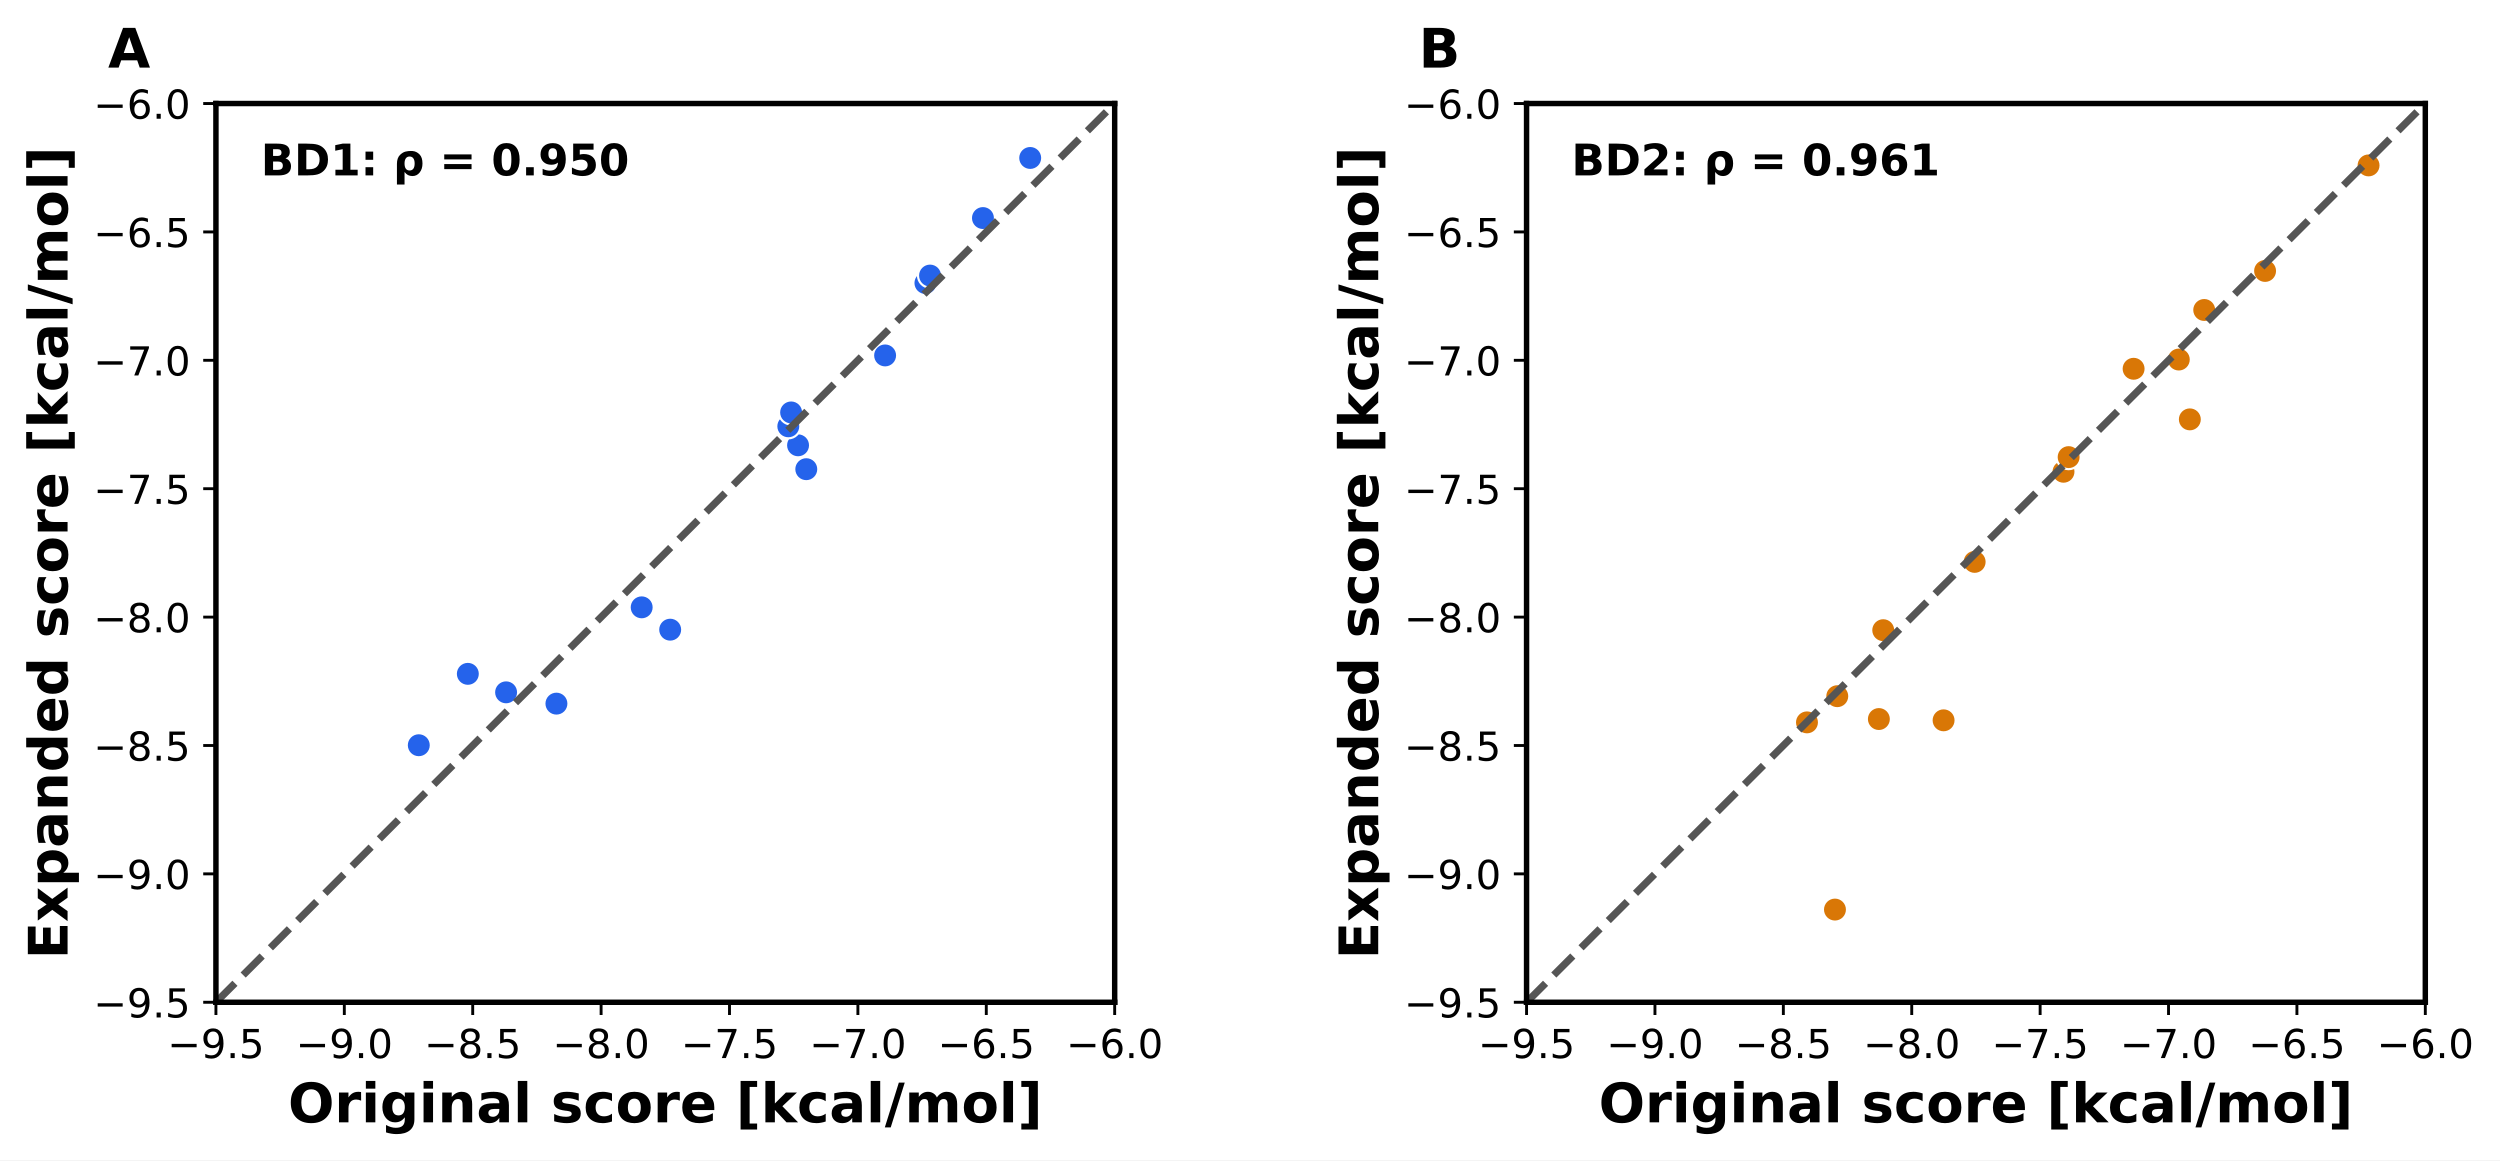
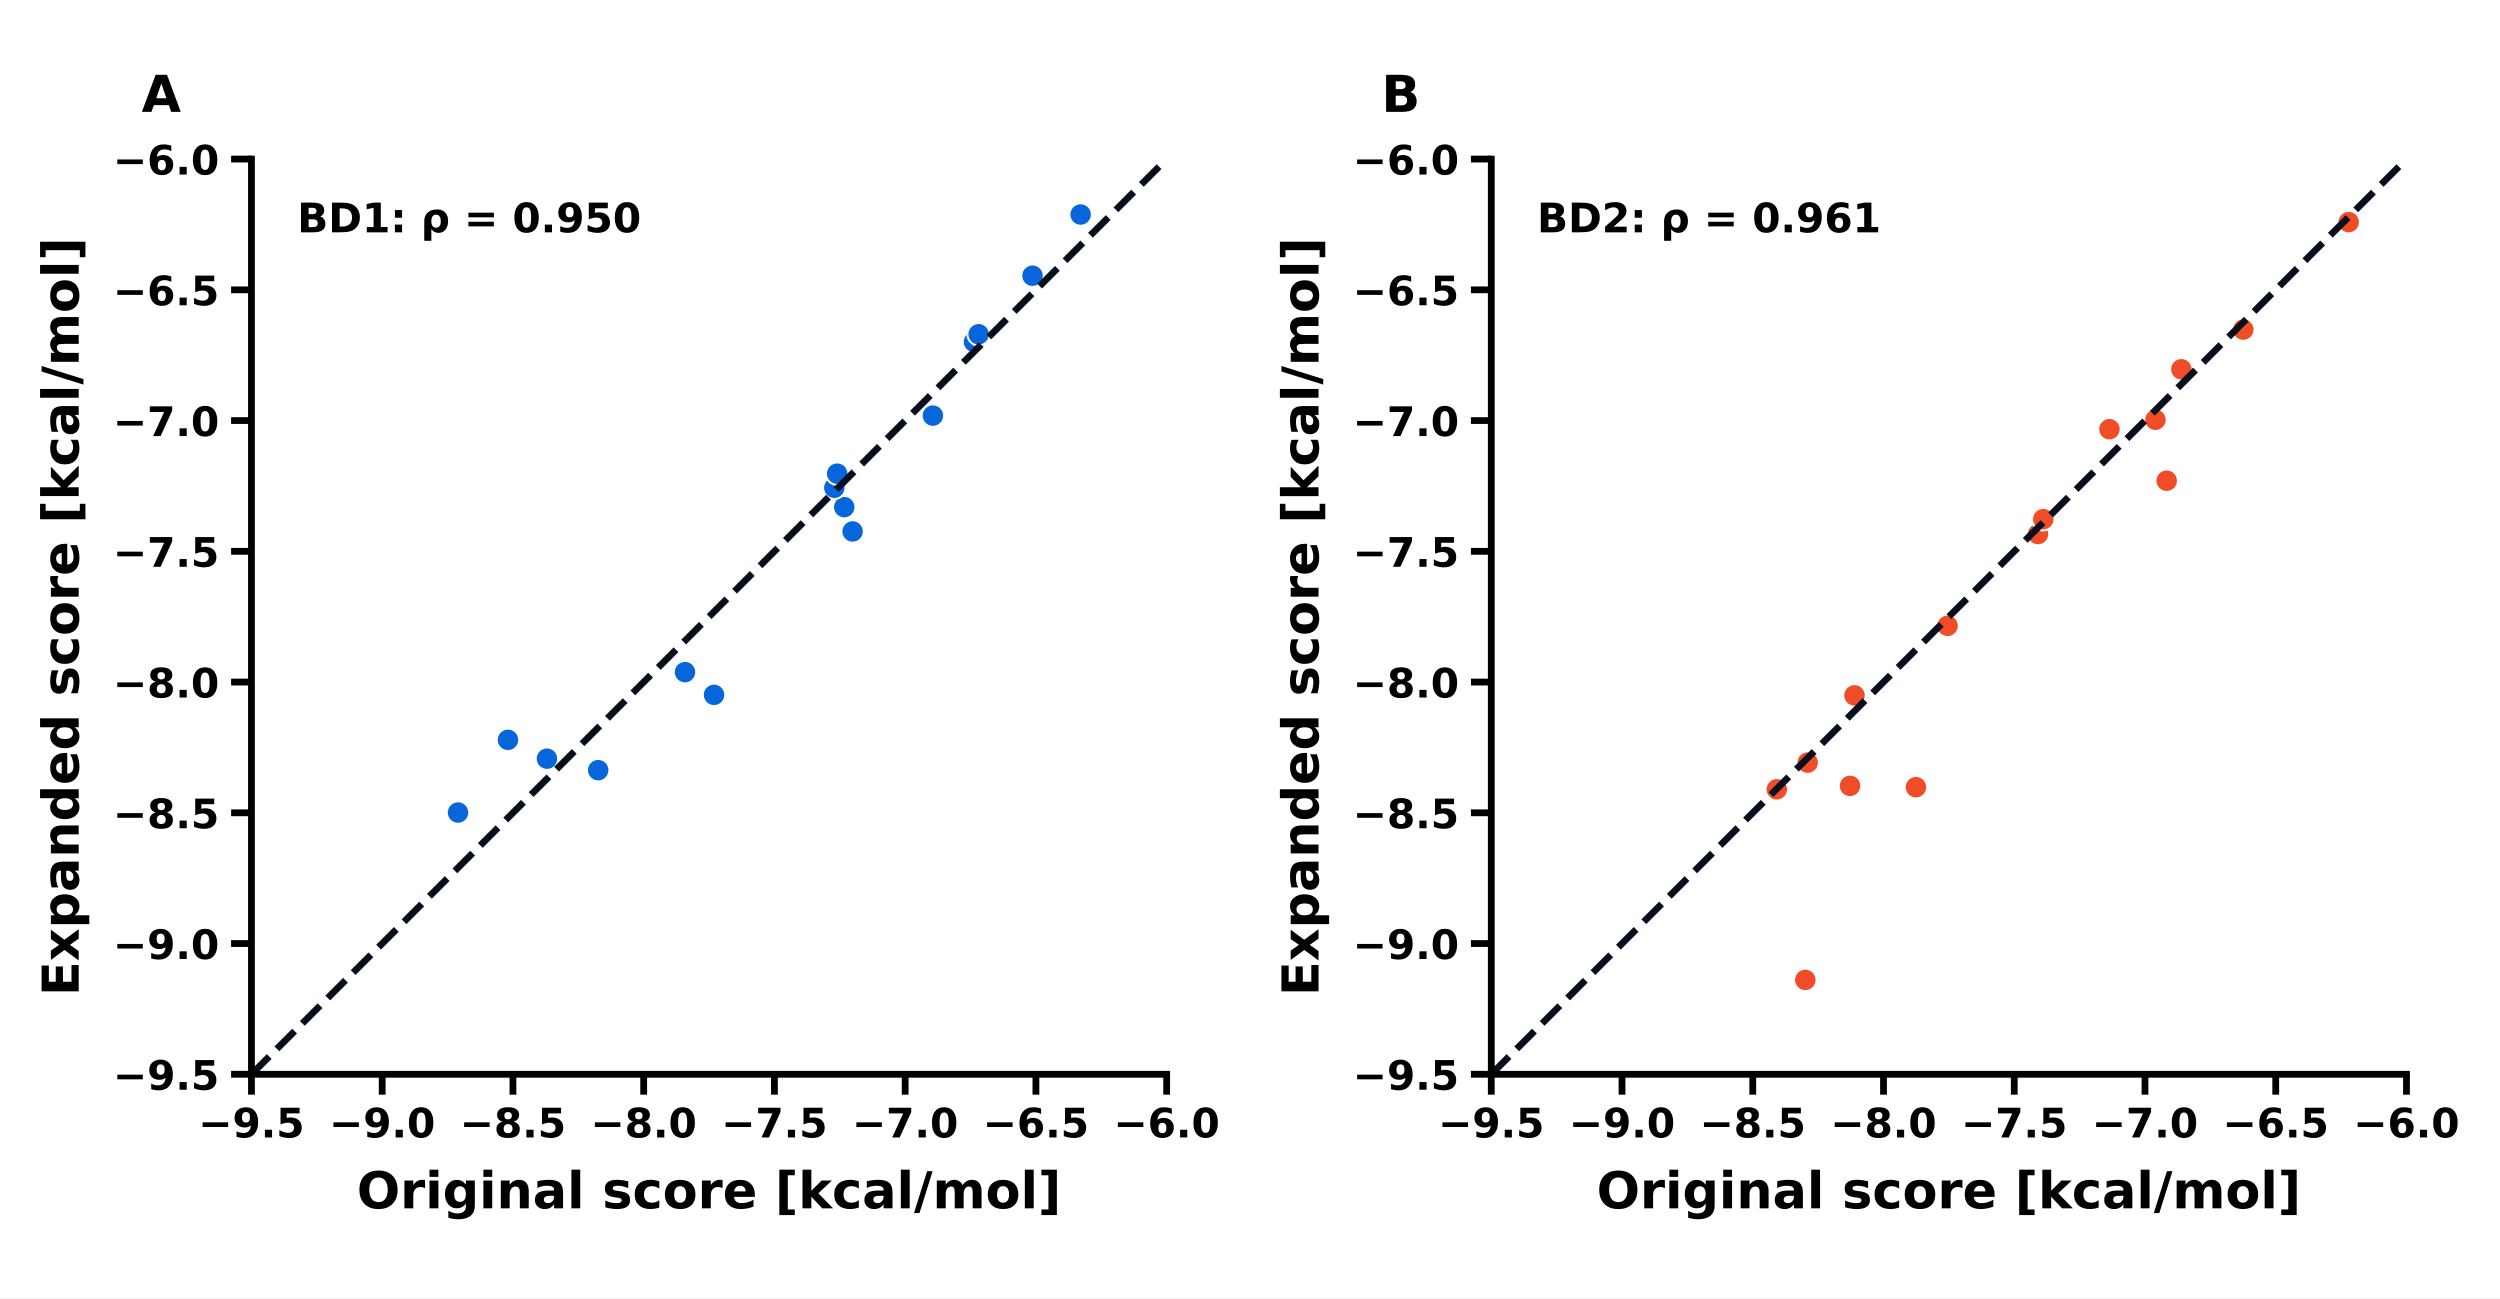
- <svg xmlns="http://www.w3.org/2000/svg" xmlns:xlink="http://www.w3.org/1999/xlink" width="688.063pt" height="319.331pt" viewBox="0 0 688.063 319.331" version="1.1">
+ <svg xmlns="http://www.w3.org/2000/svg" xmlns:xlink="http://www.w3.org/1999/xlink" width="737.008pt" height="382.677pt" viewBox="0 0 737.008 382.677" version="1.1">
  <defs>
    <style type="text/css">*{stroke-linejoin: round; stroke-linecap: butt}</style>
  </defs>
  <g id="figure_1">
    <g id="patch_1">
-       <path d="M 0 319.331  L 688.063 319.331  L 688.063 0  L 0 0  z " style="fill: #ffffff" />
+       <path d="M 0 382.677  L 737.008 382.677  L 737.008 0  L 0 0  z " style="fill: #ffffff" />
    </g>
    <g id="axes_1">
      <g id="patch_2">
-         <path d="M 59.428 275.851  L 306.787 275.851  L 306.787 28.492  L 59.428 28.492  z " style="fill: #ffffff" />
+         <path d="M 74.13 316.703  L 343.934 316.703  L 343.934 46.899  L 74.13 46.899  z " style="fill: #ffffff" />
      </g>
      <g id="PathCollection_1">
        <defs>
-           <path id="m7467cd170c" d="M 0 3.317  C 0.88 3.317 1.723 2.967 2.345 2.345  C 2.967 1.723 3.317 0.88 3.317 0  C 3.317 -0.88 2.967 -1.723 2.345 -2.345  C 1.723 -2.967 0.88 -3.317 0 -3.317  C -0.88 -3.317 -1.723 -2.967 -2.345 -2.345  C -2.967 -1.723 -3.317 -0.88 -3.317 0  C -3.317 0.88 -2.967 1.723 -2.345 2.345  C -1.723 2.967 -0.88 3.317 0 3.317  z " style="stroke: #ffffff; stroke-width: 0.6" />
+           <path id="md9ef595252" d="M 0 3.317  C 0.88 3.317 1.723 2.967 2.345 2.345  C 2.967 1.723 3.317 0.88 3.317 0  C 3.317 -0.88 2.967 -1.723 2.345 -2.345  C 1.723 -2.967 0.88 -3.317 0 -3.317  C -0.88 -3.317 -1.723 -2.967 -2.345 -2.345  C -2.967 -1.723 -3.317 -0.88 -3.317 0  C -3.317 0.88 -2.967 1.723 -2.345 2.345  C -1.723 2.967 -0.88 3.317 0 3.317  z " style="stroke: #ffffff; stroke-width: 0.6" />
        </defs>
-         <g clip-path="url(#p396482dc21)">
-           <use xlink:href="#m7467cd170c" x="184.451" y="173.303" style="fill: #2563eb; stroke: #ffffff; stroke-width: 0.6" />
-           <use xlink:href="#m7467cd170c" x="254.701" y="77.893" style="fill: #2563eb; stroke: #ffffff; stroke-width: 0.6" />
-           <use xlink:href="#m7467cd170c" x="270.532" y="60.013" style="fill: #2563eb; stroke: #ffffff; stroke-width: 0.6" />
-           <use xlink:href="#m7467cd170c" x="243.605" y="97.823" style="fill: #2563eb; stroke: #ffffff; stroke-width: 0.6" />
-           <use xlink:href="#m7467cd170c" x="255.973" y="75.844" style="fill: #2563eb; stroke: #ffffff; stroke-width: 0.6" />
-           <use xlink:href="#m7467cd170c" x="219.646" y="122.559" style="fill: #2563eb; stroke: #ffffff; stroke-width: 0.6" />
-           <use xlink:href="#m7467cd170c" x="283.536" y="43.475" style="fill: #2563eb; stroke: #ffffff; stroke-width: 0.6" />
-           <use xlink:href="#m7467cd170c" x="216.961" y="117.329" style="fill: #2563eb; stroke: #ffffff; stroke-width: 0.6" />
-           <use xlink:href="#m7467cd170c" x="153.142" y="193.657" style="fill: #2563eb; stroke: #ffffff; stroke-width: 0.6" />
-           <use xlink:href="#m7467cd170c" x="139.29" y="190.548" style="fill: #2563eb; stroke: #ffffff; stroke-width: 0.6" />
-           <use xlink:href="#m7467cd170c" x="128.759" y="185.459" style="fill: #2563eb; stroke: #ffffff; stroke-width: 0.6" />
-           <use xlink:href="#m7467cd170c" x="115.261" y="205.106" style="fill: #2563eb; stroke: #ffffff; stroke-width: 0.6" />
-           <use xlink:href="#m7467cd170c" x="176.606" y="167.154" style="fill: #2563eb; stroke: #ffffff; stroke-width: 0.6" />
-           <use xlink:href="#m7467cd170c" x="221.908" y="129.132" style="fill: #2563eb; stroke: #ffffff; stroke-width: 0.6" />
-           <use xlink:href="#m7467cd170c" x="217.738" y="113.513" style="fill: #2563eb; stroke: #ffffff; stroke-width: 0.6" />
+         <g clip-path="url(#pc7ee0a8c33)">
+           <use xlink:href="#md9ef595252" x="210.497" y="204.85" style="fill: #0866dd; stroke: #ffffff; stroke-width: 0.6" />
+           <use xlink:href="#md9ef595252" x="287.121" y="100.783" style="fill: #0866dd; stroke: #ffffff; stroke-width: 0.6" />
+           <use xlink:href="#md9ef595252" x="304.388" y="81.28" style="fill: #0866dd; stroke: #ffffff; stroke-width: 0.6" />
+           <use xlink:href="#md9ef595252" x="275.018" y="122.521" style="fill: #0866dd; stroke: #ffffff; stroke-width: 0.6" />
+           <use xlink:href="#md9ef595252" x="288.509" y="98.547" style="fill: #0866dd; stroke: #ffffff; stroke-width: 0.6" />
+           <use xlink:href="#md9ef595252" x="248.886" y="149.502" style="fill: #0866dd; stroke: #ffffff; stroke-width: 0.6" />
+           <use xlink:href="#md9ef595252" x="318.572" y="63.242" style="fill: #0866dd; stroke: #ffffff; stroke-width: 0.6" />
+           <use xlink:href="#md9ef595252" x="245.957" y="143.797" style="fill: #0866dd; stroke: #ffffff; stroke-width: 0.6" />
+           <use xlink:href="#md9ef595252" x="176.347" y="227.051" style="fill: #0866dd; stroke: #ffffff; stroke-width: 0.6" />
+           <use xlink:href="#md9ef595252" x="161.238" y="223.659" style="fill: #0866dd; stroke: #ffffff; stroke-width: 0.6" />
+           <use xlink:href="#md9ef595252" x="149.752" y="218.109" style="fill: #0866dd; stroke: #ffffff; stroke-width: 0.6" />
+           <use xlink:href="#md9ef595252" x="135.029" y="239.539" style="fill: #0866dd; stroke: #ffffff; stroke-width: 0.6" />
+           <use xlink:href="#md9ef595252" x="201.94" y="198.144" style="fill: #0866dd; stroke: #ffffff; stroke-width: 0.6" />
+           <use xlink:href="#md9ef595252" x="251.353" y="156.671" style="fill: #0866dd; stroke: #ffffff; stroke-width: 0.6" />
+           <use xlink:href="#md9ef595252" x="246.805" y="139.635" style="fill: #0866dd; stroke: #ffffff; stroke-width: 0.6" />
        </g>
      </g>
      <g id="matplotlib.axis_1">
        <g id="xtick_1">
          <g id="line2d_1">
            <defs>
-               <path id="m7a21b297a0" d="M 0 0  L 0 3.5  " style="stroke: #000000; stroke-width: 0.8" />
+               <path id="m24360c213a" d="M 0 0  L 0 6  " style="stroke: #000000; stroke-width: 2" />
            </defs>
            <g>
-               <use xlink:href="#m7a21b297a0" x="59.428" y="275.851" style="stroke: #000000; stroke-width: 0.8" />
+               <use xlink:href="#m24360c213a" x="74.13" y="316.703" style="stroke: #000000; stroke-width: 2" />
            </g>
          </g>
          <g id="text_1">
-             <text style="font-size: 11px; font-family: 'DejaVu Sans'; text-anchor: middle" x="59.428" y="291.209" transform="rotate(-0 59.42828 291.2093)">−9.5</text>
+             <text style="font-weight: 700; font-size: 12px; font-family: 'DejaVu Sans'; text-anchor: middle" x="74.13" y="335.321" transform="rotate(-0 74.13 335.3212)">−9.5</text>
          </g>
        </g>
        <g id="xtick_2">
          <g id="line2d_2">
            <g>
-               <use xlink:href="#m7a21b297a0" x="94.765" y="275.851" style="stroke: #000000; stroke-width: 0.8" />
+               <use xlink:href="#m24360c213a" x="112.673" y="316.703" style="stroke: #000000; stroke-width: 2" />
            </g>
          </g>
          <g id="text_2">
-             <text style="font-size: 11px; font-family: 'DejaVu Sans'; text-anchor: middle" x="94.765" y="291.209" transform="rotate(-0 94.76529 291.2093)">−9.0</text>
+             <text style="font-weight: 700; font-size: 12px; font-family: 'DejaVu Sans'; text-anchor: middle" x="112.673" y="335.321" transform="rotate(-0 112.6734 335.3212)">−9.0</text>
          </g>
        </g>
        <g id="xtick_3">
          <g id="line2d_3">
            <g>
-               <use xlink:href="#m7a21b297a0" x="130.102" y="275.851" style="stroke: #000000; stroke-width: 0.8" />
+               <use xlink:href="#m24360c213a" x="151.217" y="316.703" style="stroke: #000000; stroke-width: 2" />
            </g>
          </g>
          <g id="text_3">
-             <text style="font-size: 11px; font-family: 'DejaVu Sans'; text-anchor: middle" x="130.102" y="291.209" transform="rotate(-0 130.1023 291.2093)">−8.5</text>
+             <text style="font-weight: 700; font-size: 12px; font-family: 'DejaVu Sans'; text-anchor: middle" x="151.217" y="335.321" transform="rotate(-0 151.2168 335.3212)">−8.5</text>
          </g>
        </g>
        <g id="xtick_4">
          <g id="line2d_4">
            <g>
-               <use xlink:href="#m7a21b297a0" x="165.439" y="275.851" style="stroke: #000000; stroke-width: 0.8" />
+               <use xlink:href="#m24360c213a" x="189.76" y="316.703" style="stroke: #000000; stroke-width: 2" />
            </g>
          </g>
          <g id="text_4">
-             <text style="font-size: 11px; font-family: 'DejaVu Sans'; text-anchor: middle" x="165.439" y="291.209" transform="rotate(-0 165.4393 291.2093)">−8.0</text>
+             <text style="font-weight: 700; font-size: 12px; font-family: 'DejaVu Sans'; text-anchor: middle" x="189.76" y="335.321" transform="rotate(-0 189.7603 335.3212)">−8.0</text>
          </g>
        </g>
        <g id="xtick_5">
          <g id="line2d_5">
            <g>
-               <use xlink:href="#m7a21b297a0" x="200.776" y="275.851" style="stroke: #000000; stroke-width: 0.8" />
+               <use xlink:href="#m24360c213a" x="228.304" y="316.703" style="stroke: #000000; stroke-width: 2" />
            </g>
          </g>
          <g id="text_5">
-             <text style="font-size: 11px; font-family: 'DejaVu Sans'; text-anchor: middle" x="200.776" y="291.209" transform="rotate(-0 200.7763 291.2093)">−7.5</text>
+             <text style="font-weight: 700; font-size: 12px; font-family: 'DejaVu Sans'; text-anchor: middle" x="228.304" y="335.321" transform="rotate(-0 228.3037 335.3212)">−7.5</text>
          </g>
        </g>
        <g id="xtick_6">
          <g id="line2d_6">
            <g>
-               <use xlink:href="#m7a21b297a0" x="236.113" y="275.851" style="stroke: #000000; stroke-width: 0.8" />
+               <use xlink:href="#m24360c213a" x="266.847" y="316.703" style="stroke: #000000; stroke-width: 2" />
            </g>
          </g>
          <g id="text_6">
-             <text style="font-size: 11px; font-family: 'DejaVu Sans'; text-anchor: middle" x="236.113" y="291.209" transform="rotate(-0 236.1133 291.2093)">−7.0</text>
+             <text style="font-weight: 700; font-size: 12px; font-family: 'DejaVu Sans'; text-anchor: middle" x="266.847" y="335.321" transform="rotate(-0 266.8471 335.3212)">−7.0</text>
          </g>
        </g>
        <g id="xtick_7">
          <g id="line2d_7">
            <g>
-               <use xlink:href="#m7a21b297a0" x="271.45" y="275.851" style="stroke: #000000; stroke-width: 0.8" />
+               <use xlink:href="#m24360c213a" x="305.391" y="316.703" style="stroke: #000000; stroke-width: 2" />
            </g>
          </g>
          <g id="text_7">
-             <text style="font-size: 11px; font-family: 'DejaVu Sans'; text-anchor: middle" x="271.45" y="291.209" transform="rotate(-0 271.4503 291.2093)">−6.5</text>
+             <text style="font-weight: 700; font-size: 12px; font-family: 'DejaVu Sans'; text-anchor: middle" x="305.391" y="335.321" transform="rotate(-0 305.3905 335.3212)">−6.5</text>
          </g>
        </g>
        <g id="xtick_8">
          <g id="line2d_8">
            <g>
-               <use xlink:href="#m7a21b297a0" x="306.787" y="275.851" style="stroke: #000000; stroke-width: 0.8" />
+               <use xlink:href="#m24360c213a" x="343.934" y="316.703" style="stroke: #000000; stroke-width: 2" />
            </g>
          </g>
          <g id="text_8">
-             <text style="font-size: 11px; font-family: 'DejaVu Sans'; text-anchor: middle" x="306.787" y="291.209" transform="rotate(-0 306.7873 291.2093)">−6.0</text>
+             <text style="font-weight: 700; font-size: 12px; font-family: 'DejaVu Sans'; text-anchor: middle" x="343.934" y="335.321" transform="rotate(-0 343.9339 335.3212)">−6.0</text>
          </g>
        </g>
        <g id="text_9">
-           <text style="font-weight: 700; font-size: 15px; font-family: 'DejaVu Sans'; text-anchor: middle" x="183.108" y="308.895" transform="rotate(-0 183.1078 308.8947)">Original score [kcal/mol]</text>
+           <text style="font-weight: 700; font-size: 15px; font-family: 'DejaVu Sans'; text-anchor: middle" x="209.032" y="356.215" transform="rotate(-0 209.032 356.2145)">Original score [kcal/mol]</text>
        </g>
      </g>
      <g id="matplotlib.axis_2">
        <g id="ytick_1">
          <g id="line2d_9">
            <defs>
-               <path id="m67993d42ca" d="M 0 0  L -3.5 0  " style="stroke: #000000; stroke-width: 0.8" />
+               <path id="m3280643514" d="M 0 0  L -6 0  " style="stroke: #000000; stroke-width: 2" />
            </defs>
            <g>
-               <use xlink:href="#m67993d42ca" x="59.428" y="275.851" style="stroke: #000000; stroke-width: 0.8" />
+               <use xlink:href="#m3280643514" x="74.13" y="316.703" style="stroke: #000000; stroke-width: 2" />
            </g>
          </g>
          <g id="text_10">
-             <text style="font-size: 11px; font-family: 'DejaVu Sans'; text-anchor: end" x="52.428" y="280.03" transform="rotate(-0 52.42828 280.0302)">−9.5</text>
+             <text style="font-weight: 700; font-size: 12px; font-family: 'DejaVu Sans'; text-anchor: end" x="64.63" y="321.262" transform="rotate(-0 64.63 321.2622)">−9.5</text>
          </g>
        </g>
        <g id="ytick_2">
          <g id="line2d_10">
            <g>
-               <use xlink:href="#m67993d42ca" x="59.428" y="240.514" style="stroke: #000000; stroke-width: 0.8" />
+               <use xlink:href="#m3280643514" x="74.13" y="278.16" style="stroke: #000000; stroke-width: 2" />
            </g>
          </g>
          <g id="text_11">
-             <text style="font-size: 11px; font-family: 'DejaVu Sans'; text-anchor: end" x="52.428" y="244.693" transform="rotate(-0 52.42828 244.6932)">−9.0</text>
+             <text style="font-weight: 700; font-size: 12px; font-family: 'DejaVu Sans'; text-anchor: end" x="64.63" y="282.719" transform="rotate(-0 64.63 282.7188)">−9.0</text>
          </g>
        </g>
        <g id="ytick_3">
          <g id="line2d_11">
            <g>
-               <use xlink:href="#m67993d42ca" x="59.428" y="205.177" style="stroke: #000000; stroke-width: 0.8" />
+               <use xlink:href="#m3280643514" x="74.13" y="239.616" style="stroke: #000000; stroke-width: 2" />
            </g>
          </g>
          <g id="text_12">
-             <text style="font-size: 11px; font-family: 'DejaVu Sans'; text-anchor: end" x="52.428" y="209.356" transform="rotate(-0 52.42828 209.3562)">−8.5</text>
+             <text style="font-weight: 700; font-size: 12px; font-family: 'DejaVu Sans'; text-anchor: end" x="64.63" y="244.175" transform="rotate(-0 64.63 244.1753)">−8.5</text>
          </g>
        </g>
        <g id="ytick_4">
          <g id="line2d_12">
            <g>
-               <use xlink:href="#m67993d42ca" x="59.428" y="169.84" style="stroke: #000000; stroke-width: 0.8" />
+               <use xlink:href="#m3280643514" x="74.13" y="201.073" style="stroke: #000000; stroke-width: 2" />
            </g>
          </g>
          <g id="text_13">
-             <text style="font-size: 11px; font-family: 'DejaVu Sans'; text-anchor: end" x="52.428" y="174.019" transform="rotate(-0 52.42828 174.0192)">−8.0</text>
+             <text style="font-weight: 700; font-size: 12px; font-family: 'DejaVu Sans'; text-anchor: end" x="64.63" y="205.632" transform="rotate(-0 64.63 205.6319)">−8.0</text>
          </g>
        </g>
        <g id="ytick_5">
          <g id="line2d_13">
            <g>
-               <use xlink:href="#m67993d42ca" x="59.428" y="134.503" style="stroke: #000000; stroke-width: 0.8" />
+               <use xlink:href="#m3280643514" x="74.13" y="162.529" style="stroke: #000000; stroke-width: 2" />
            </g>
          </g>
          <g id="text_14">
-             <text style="font-size: 11px; font-family: 'DejaVu Sans'; text-anchor: end" x="52.428" y="138.682" transform="rotate(-0 52.42828 138.6822)">−7.5</text>
+             <text style="font-weight: 700; font-size: 12px; font-family: 'DejaVu Sans'; text-anchor: end" x="64.63" y="167.088" transform="rotate(-0 64.63 167.0885)">−7.5</text>
          </g>
        </g>
        <g id="ytick_6">
          <g id="line2d_14">
            <g>
-               <use xlink:href="#m67993d42ca" x="59.428" y="99.166" style="stroke: #000000; stroke-width: 0.8" />
+               <use xlink:href="#m3280643514" x="74.13" y="123.986" style="stroke: #000000; stroke-width: 2" />
            </g>
          </g>
          <g id="text_15">
-             <text style="font-size: 11px; font-family: 'DejaVu Sans'; text-anchor: end" x="52.428" y="103.345" transform="rotate(-0 52.42828 103.3452)">−7.0</text>
+             <text style="font-weight: 700; font-size: 12px; font-family: 'DejaVu Sans'; text-anchor: end" x="64.63" y="128.545" transform="rotate(-0 64.63 128.5451)">−7.0</text>
          </g>
        </g>
        <g id="ytick_7">
          <g id="line2d_15">
            <g>
-               <use xlink:href="#m67993d42ca" x="59.428" y="63.829" style="stroke: #000000; stroke-width: 0.8" />
+               <use xlink:href="#m3280643514" x="74.13" y="85.443" style="stroke: #000000; stroke-width: 2" />
            </g>
          </g>
          <g id="text_16">
-             <text style="font-size: 11px; font-family: 'DejaVu Sans'; text-anchor: end" x="52.428" y="68.008" transform="rotate(-0 52.42828 68.00816)">−6.5</text>
+             <text style="font-weight: 700; font-size: 12px; font-family: 'DejaVu Sans'; text-anchor: end" x="64.63" y="90.002" transform="rotate(-0 64.63 90.00165)">−6.5</text>
          </g>
        </g>
        <g id="ytick_8">
          <g id="line2d_16">
            <g>
-               <use xlink:href="#m67993d42ca" x="59.428" y="28.492" style="stroke: #000000; stroke-width: 0.8" />
+               <use xlink:href="#m3280643514" x="74.13" y="46.899" style="stroke: #000000; stroke-width: 2" />
            </g>
          </g>
          <g id="text_17">
-             <text style="font-size: 11px; font-family: 'DejaVu Sans'; text-anchor: end" x="52.428" y="32.671" transform="rotate(-0 52.42828 32.67116)">−6.0</text>
+             <text style="font-weight: 700; font-size: 12px; font-family: 'DejaVu Sans'; text-anchor: end" x="64.63" y="51.458" transform="rotate(-0 64.63 51.45823)">−6.0</text>
          </g>
        </g>
        <g id="text_18">
-           <text style="font-weight: 700; font-size: 15px; font-family: 'DejaVu Sans'; text-anchor: middle" x="18.598" y="152.172" transform="rotate(-90 18.59766 152.1715)">Expanded score [kcal/mol]</text>
+           <text style="font-weight: 700; font-size: 15px; font-family: 'DejaVu Sans'; text-anchor: middle" x="23.198" y="181.801" transform="rotate(-90 23.19797 181.8011)">Expanded score [kcal/mol]</text>
        </g>
      </g>
      <g id="line2d_17">
-         <path d="M 59.428 275.851  L 306.787 28.492  " clip-path="url(#p396482dc21)" style="fill: none; stroke-dasharray: 7.4,3.2; stroke-dashoffset: 0; stroke: #555555; stroke-width: 2" />
+         <path d="M 74.13 316.703  L 343.934 46.899  " clip-path="url(#pc7ee0a8c33)" style="fill: none; stroke-dasharray: 7.4,3.2; stroke-dashoffset: 0; stroke: #080f1d; stroke-width: 2" />
      </g>
      <g id="patch_3">
-         <path d="M 59.428 275.851  L 59.428 28.492  " style="fill: none; stroke: #000000; stroke-width: 1.5; stroke-linejoin: miter; stroke-linecap: square" />
+         <path d="M 74.13 316.703  L 74.13 46.899  " style="fill: none; stroke: #000000; stroke-width: 2; stroke-linejoin: miter; stroke-linecap: square" />
      </g>
      <g id="patch_4">
-         <path d="M 306.787 275.851  L 306.787 28.492  " style="fill: none; stroke: #000000; stroke-width: 1.5; stroke-linejoin: miter; stroke-linecap: square" />
-       </g>
-       <g id="patch_5">
-         <path d="M 59.428 275.851  L 306.787 275.851  " style="fill: none; stroke: #000000; stroke-width: 1.5; stroke-linejoin: miter; stroke-linecap: square" />
-       </g>
-       <g id="patch_6">
-         <path d="M 59.428 28.492  L 306.787 28.492  " style="fill: none; stroke: #000000; stroke-width: 1.5; stroke-linejoin: miter; stroke-linecap: square" />
+         <path d="M 74.13 316.703  L 343.934 316.703  " style="fill: none; stroke: #000000; stroke-width: 2; stroke-linejoin: miter; stroke-linecap: square" />
      </g>
      <g id="text_19">
-         <text style="font-weight: 700; font-size: 12px; font-family: 'DejaVu Sans'; text-anchor: start" x="71.796" y="48.281" transform="rotate(-0 71.79623 48.28074)">BD1: ρ = 0.950</text>
+         <text style="font-weight: 700; font-size: 12px; font-family: 'DejaVu Sans'; text-anchor: start" x="87.62" y="68.483" transform="rotate(-0 87.6202 68.48349)">BD1: ρ = 0.950</text>
      </g>
      <g id="text_20">
-         <text style="font-weight: 700; font-size: 15px; font-family: 'DejaVu Sans'; text-anchor: start" x="29.745" y="18.598" transform="rotate(-0 29.7452 18.59766)">A</text>
+         <text style="font-weight: 700; font-size: 15px; font-family: 'DejaVu Sans'; text-anchor: start" x="41.754" y="32.987" transform="rotate(-0 41.75353 32.98748)">A</text>
      </g>
    </g>
    <g id="axes_2">
-       <g id="patch_7">
-         <path d="M 420.148 275.851  L 667.507 275.851  L 667.507 28.492  L 420.148 28.492  z " style="fill: #ffffff" />
+       <g id="patch_5">
+         <path d="M 439.634 316.703  L 709.438 316.703  L 709.438 46.899  L 439.634 46.899  z " style="fill: #ffffff" />
      </g>
      <g id="PathCollection_2">
        <defs>
-           <path id="m6409766313" d="M 0 3.317  C 0.88 3.317 1.723 2.967 2.345 2.345  C 2.967 1.723 3.317 0.88 3.317 0  C 3.317 -0.88 2.967 -1.723 2.345 -2.345  C 1.723 -2.967 0.88 -3.317 0 -3.317  C -0.88 -3.317 -1.723 -2.967 -2.345 -2.345  C -2.967 -1.723 -3.317 -0.88 -3.317 0  C -3.317 0.88 -2.967 1.723 -2.345 2.345  C -1.723 2.967 -0.88 3.317 0 3.317  z " style="stroke: #ffffff; stroke-width: 0.6" />
+           <path id="m3af765918f" d="M 0 3.317  C 0.88 3.317 1.723 2.967 2.345 2.345  C 2.967 1.723 3.317 0.88 3.317 0  C 3.317 -0.88 2.967 -1.723 2.345 -2.345  C 1.723 -2.967 0.88 -3.317 0 -3.317  C -0.88 -3.317 -1.723 -2.967 -2.345 -2.345  C -2.967 -1.723 -3.317 -0.88 -3.317 0  C -3.317 0.88 -2.967 1.723 -2.345 2.345  C -1.723 2.967 -0.88 3.317 0 3.317  z " style="stroke: #ffffff; stroke-width: 0.6" />
        </defs>
-         <g clip-path="url(#pc40d7a742e)">
-           <use xlink:href="#m6409766313" x="518.314" y="173.444" style="fill: #d97706; stroke: #ffffff; stroke-width: 0.6" />
-           <use xlink:href="#m6409766313" x="606.657" y="85.314" style="fill: #d97706; stroke: #ffffff; stroke-width: 0.6" />
-           <use xlink:href="#m6409766313" x="602.699" y="115.421" style="fill: #d97706; stroke: #ffffff; stroke-width: 0.6" />
-           <use xlink:href="#m6409766313" x="623.407" y="74.571" style="fill: #d97706; stroke: #ffffff; stroke-width: 0.6" />
-           <use xlink:href="#m6409766313" x="587.222" y="101.498" style="fill: #d97706; stroke: #ffffff; stroke-width: 0.6" />
-           <use xlink:href="#m6409766313" x="543.474" y="154.645" style="fill: #d97706; stroke: #ffffff; stroke-width: 0.6" />
-           <use xlink:href="#m6409766313" x="651.888" y="45.524" style="fill: #d97706; stroke: #ffffff; stroke-width: 0.6" />
-           <use xlink:href="#m6409766313" x="599.66" y="98.954" style="fill: #d97706; stroke: #ffffff; stroke-width: 0.6" />
-           <use xlink:href="#m6409766313" x="534.923" y="198.251" style="fill: #d97706; stroke: #ffffff; stroke-width: 0.6" />
-           <use xlink:href="#m6409766313" x="497.324" y="198.816" style="fill: #d97706; stroke: #ffffff; stroke-width: 0.6" />
-           <use xlink:href="#m6409766313" x="505.664" y="191.608" style="fill: #d97706; stroke: #ffffff; stroke-width: 0.6" />
-           <use xlink:href="#m6409766313" x="505.028" y="250.338" style="fill: #d97706; stroke: #ffffff; stroke-width: 0.6" />
-           <use xlink:href="#m6409766313" x="517.113" y="197.898" style="fill: #d97706; stroke: #ffffff; stroke-width: 0.6" />
-           <use xlink:href="#m6409766313" x="567.928" y="129.839" style="fill: #d97706; stroke: #ffffff; stroke-width: 0.6" />
-           <use xlink:href="#m6409766313" x="569.341" y="125.81" style="fill: #d97706; stroke: #ffffff; stroke-width: 0.6" />
+         <g clip-path="url(#p6a92bee2e4)">
+           <use xlink:href="#m3af765918f" x="546.708" y="205.004" style="fill: #f04c28; stroke: #ffffff; stroke-width: 0.6" />
+           <use xlink:href="#m3af765918f" x="643.066" y="108.877" style="fill: #f04c28; stroke: #ffffff; stroke-width: 0.6" />
+           <use xlink:href="#m3af765918f" x="638.749" y="141.716" style="fill: #f04c28; stroke: #ffffff; stroke-width: 0.6" />
+           <use xlink:href="#m3af765918f" x="661.336" y="97.16" style="fill: #f04c28; stroke: #ffffff; stroke-width: 0.6" />
+           <use xlink:href="#m3af765918f" x="621.867" y="126.53" style="fill: #f04c28; stroke: #ffffff; stroke-width: 0.6" />
+           <use xlink:href="#m3af765918f" x="574.15" y="184.499" style="fill: #f04c28; stroke: #ffffff; stroke-width: 0.6" />
+           <use xlink:href="#m3af765918f" x="692.402" y="65.477" style="fill: #f04c28; stroke: #ffffff; stroke-width: 0.6" />
+           <use xlink:href="#m3af765918f" x="635.435" y="123.755" style="fill: #f04c28; stroke: #ffffff; stroke-width: 0.6" />
+           <use xlink:href="#m3af765918f" x="564.823" y="232.062" style="fill: #f04c28; stroke: #ffffff; stroke-width: 0.6" />
+           <use xlink:href="#m3af765918f" x="523.813" y="232.678" style="fill: #f04c28; stroke: #ffffff; stroke-width: 0.6" />
+           <use xlink:href="#m3af765918f" x="532.909" y="224.816" style="fill: #f04c28; stroke: #ffffff; stroke-width: 0.6" />
+           <use xlink:href="#m3af765918f" x="532.215" y="288.875" style="fill: #f04c28; stroke: #ffffff; stroke-width: 0.6" />
+           <use xlink:href="#m3af765918f" x="545.397" y="231.676" style="fill: #f04c28; stroke: #ffffff; stroke-width: 0.6" />
+           <use xlink:href="#m3af765918f" x="600.823" y="157.442" style="fill: #f04c28; stroke: #ffffff; stroke-width: 0.6" />
+           <use xlink:href="#m3af765918f" x="602.364" y="153.048" style="fill: #f04c28; stroke: #ffffff; stroke-width: 0.6" />
        </g>
      </g>
      <g id="matplotlib.axis_3">
        <g id="xtick_9">
          <g id="line2d_18">
            <g>
-               <use xlink:href="#m7a21b297a0" x="420.148" y="275.851" style="stroke: #000000; stroke-width: 0.8" />
+               <use xlink:href="#m24360c213a" x="439.634" y="316.703" style="stroke: #000000; stroke-width: 2" />
            </g>
          </g>
          <g id="text_21">
-             <text style="font-size: 11px; font-family: 'DejaVu Sans'; text-anchor: middle" x="420.148" y="291.209" transform="rotate(-0 420.1483 291.2093)">−9.5</text>
+             <text style="font-weight: 700; font-size: 12px; font-family: 'DejaVu Sans'; text-anchor: middle" x="439.634" y="335.321" transform="rotate(-0 439.6339 335.3212)">−9.5</text>
          </g>
        </g>
        <g id="xtick_10">
          <g id="line2d_19">
            <g>
-               <use xlink:href="#m7a21b297a0" x="455.485" y="275.851" style="stroke: #000000; stroke-width: 0.8" />
+               <use xlink:href="#m24360c213a" x="478.177" y="316.703" style="stroke: #000000; stroke-width: 2" />
            </g>
          </g>
          <g id="text_22">
-             <text style="font-size: 11px; font-family: 'DejaVu Sans'; text-anchor: middle" x="455.485" y="291.209" transform="rotate(-0 455.4853 291.2093)">−9.0</text>
+             <text style="font-weight: 700; font-size: 12px; font-family: 'DejaVu Sans'; text-anchor: middle" x="478.177" y="335.321" transform="rotate(-0 478.1774 335.3212)">−9.0</text>
          </g>
        </g>
        <g id="xtick_11">
          <g id="line2d_20">
            <g>
-               <use xlink:href="#m7a21b297a0" x="490.822" y="275.851" style="stroke: #000000; stroke-width: 0.8" />
+               <use xlink:href="#m24360c213a" x="516.721" y="316.703" style="stroke: #000000; stroke-width: 2" />
            </g>
          </g>
          <g id="text_23">
-             <text style="font-size: 11px; font-family: 'DejaVu Sans'; text-anchor: middle" x="490.822" y="291.209" transform="rotate(-0 490.8223 291.2093)">−8.5</text>
+             <text style="font-weight: 700; font-size: 12px; font-family: 'DejaVu Sans'; text-anchor: middle" x="516.721" y="335.321" transform="rotate(-0 516.7208 335.3212)">−8.5</text>
          </g>
        </g>
        <g id="xtick_12">
          <g id="line2d_21">
            <g>
-               <use xlink:href="#m7a21b297a0" x="526.159" y="275.851" style="stroke: #000000; stroke-width: 0.8" />
+               <use xlink:href="#m24360c213a" x="555.264" y="316.703" style="stroke: #000000; stroke-width: 2" />
            </g>
          </g>
          <g id="text_24">
-             <text style="font-size: 11px; font-family: 'DejaVu Sans'; text-anchor: middle" x="526.159" y="291.209" transform="rotate(-0 526.1593 291.2093)">−8.0</text>
+             <text style="font-weight: 700; font-size: 12px; font-family: 'DejaVu Sans'; text-anchor: middle" x="555.264" y="335.321" transform="rotate(-0 555.2642 335.3212)">−8.0</text>
          </g>
        </g>
        <g id="xtick_13">
          <g id="line2d_22">
            <g>
-               <use xlink:href="#m7a21b297a0" x="561.496" y="275.851" style="stroke: #000000; stroke-width: 0.8" />
+               <use xlink:href="#m24360c213a" x="593.808" y="316.703" style="stroke: #000000; stroke-width: 2" />
            </g>
          </g>
          <g id="text_25">
-             <text style="font-size: 11px; font-family: 'DejaVu Sans'; text-anchor: middle" x="561.496" y="291.209" transform="rotate(-0 561.4963 291.2093)">−7.5</text>
+             <text style="font-weight: 700; font-size: 12px; font-family: 'DejaVu Sans'; text-anchor: middle" x="593.808" y="335.321" transform="rotate(-0 593.8076 335.3212)">−7.5</text>
          </g>
        </g>
        <g id="xtick_14">
          <g id="line2d_23">
            <g>
-               <use xlink:href="#m7a21b297a0" x="596.833" y="275.851" style="stroke: #000000; stroke-width: 0.8" />
+               <use xlink:href="#m24360c213a" x="632.351" y="316.703" style="stroke: #000000; stroke-width: 2" />
            </g>
          </g>
          <g id="text_26">
-             <text style="font-size: 11px; font-family: 'DejaVu Sans'; text-anchor: middle" x="596.833" y="291.209" transform="rotate(-0 596.8333 291.2093)">−7.0</text>
+             <text style="font-weight: 700; font-size: 12px; font-family: 'DejaVu Sans'; text-anchor: middle" x="632.351" y="335.321" transform="rotate(-0 632.351 335.3212)">−7.0</text>
          </g>
        </g>
        <g id="xtick_15">
          <g id="line2d_24">
            <g>
-               <use xlink:href="#m7a21b297a0" x="632.17" y="275.851" style="stroke: #000000; stroke-width: 0.8" />
+               <use xlink:href="#m24360c213a" x="670.894" y="316.703" style="stroke: #000000; stroke-width: 2" />
            </g>
          </g>
          <g id="text_27">
-             <text style="font-size: 11px; font-family: 'DejaVu Sans'; text-anchor: middle" x="632.17" y="291.209" transform="rotate(-0 632.1703 291.2093)">−6.5</text>
+             <text style="font-weight: 700; font-size: 12px; font-family: 'DejaVu Sans'; text-anchor: middle" x="670.894" y="335.321" transform="rotate(-0 670.8945 335.3212)">−6.5</text>
          </g>
        </g>
        <g id="xtick_16">
          <g id="line2d_25">
            <g>
-               <use xlink:href="#m7a21b297a0" x="667.507" y="275.851" style="stroke: #000000; stroke-width: 0.8" />
+               <use xlink:href="#m24360c213a" x="709.438" y="316.703" style="stroke: #000000; stroke-width: 2" />
            </g>
          </g>
          <g id="text_28">
-             <text style="font-size: 11px; font-family: 'DejaVu Sans'; text-anchor: middle" x="667.507" y="291.209" transform="rotate(-0 667.5073 291.2093)">−6.0</text>
+             <text style="font-weight: 700; font-size: 12px; font-family: 'DejaVu Sans'; text-anchor: middle" x="709.438" y="335.321" transform="rotate(-0 709.4379 335.3212)">−6.0</text>
          </g>
        </g>
        <g id="text_29">
-           <text style="font-weight: 700; font-size: 15px; font-family: 'DejaVu Sans'; text-anchor: middle" x="543.828" y="308.895" transform="rotate(-0 543.8278 308.8947)">Original score [kcal/mol]</text>
+           <text style="font-weight: 700; font-size: 15px; font-family: 'DejaVu Sans'; text-anchor: middle" x="574.536" y="356.215" transform="rotate(-0 574.5359 356.2145)">Original score [kcal/mol]</text>
        </g>
      </g>
      <g id="matplotlib.axis_4">
        <g id="ytick_9">
          <g id="line2d_26">
            <g>
-               <use xlink:href="#m67993d42ca" x="420.148" y="275.851" style="stroke: #000000; stroke-width: 0.8" />
+               <use xlink:href="#m3280643514" x="439.634" y="316.703" style="stroke: #000000; stroke-width: 2" />
            </g>
          </g>
          <g id="text_30">
-             <text style="font-size: 11px; font-family: 'DejaVu Sans'; text-anchor: end" x="413.148" y="280.03" transform="rotate(-0 413.1483 280.0302)">−9.5</text>
+             <text style="font-weight: 700; font-size: 12px; font-family: 'DejaVu Sans'; text-anchor: end" x="430.134" y="321.262" transform="rotate(-0 430.1339 321.2622)">−9.5</text>
          </g>
        </g>
        <g id="ytick_10">
          <g id="line2d_27">
            <g>
-               <use xlink:href="#m67993d42ca" x="420.148" y="240.514" style="stroke: #000000; stroke-width: 0.8" />
+               <use xlink:href="#m3280643514" x="439.634" y="278.16" style="stroke: #000000; stroke-width: 2" />
            </g>
          </g>
          <g id="text_31">
-             <text style="font-size: 11px; font-family: 'DejaVu Sans'; text-anchor: end" x="413.148" y="244.693" transform="rotate(-0 413.1483 244.6932)">−9.0</text>
+             <text style="font-weight: 700; font-size: 12px; font-family: 'DejaVu Sans'; text-anchor: end" x="430.134" y="282.719" transform="rotate(-0 430.1339 282.7188)">−9.0</text>
          </g>
        </g>
        <g id="ytick_11">
          <g id="line2d_28">
            <g>
-               <use xlink:href="#m67993d42ca" x="420.148" y="205.177" style="stroke: #000000; stroke-width: 0.8" />
+               <use xlink:href="#m3280643514" x="439.634" y="239.616" style="stroke: #000000; stroke-width: 2" />
            </g>
          </g>
          <g id="text_32">
-             <text style="font-size: 11px; font-family: 'DejaVu Sans'; text-anchor: end" x="413.148" y="209.356" transform="rotate(-0 413.1483 209.3562)">−8.5</text>
+             <text style="font-weight: 700; font-size: 12px; font-family: 'DejaVu Sans'; text-anchor: end" x="430.134" y="244.175" transform="rotate(-0 430.1339 244.1753)">−8.5</text>
          </g>
        </g>
        <g id="ytick_12">
          <g id="line2d_29">
            <g>
-               <use xlink:href="#m67993d42ca" x="420.148" y="169.84" style="stroke: #000000; stroke-width: 0.8" />
+               <use xlink:href="#m3280643514" x="439.634" y="201.073" style="stroke: #000000; stroke-width: 2" />
            </g>
          </g>
          <g id="text_33">
-             <text style="font-size: 11px; font-family: 'DejaVu Sans'; text-anchor: end" x="413.148" y="174.019" transform="rotate(-0 413.1483 174.0192)">−8.0</text>
+             <text style="font-weight: 700; font-size: 12px; font-family: 'DejaVu Sans'; text-anchor: end" x="430.134" y="205.632" transform="rotate(-0 430.1339 205.6319)">−8.0</text>
          </g>
        </g>
        <g id="ytick_13">
          <g id="line2d_30">
            <g>
-               <use xlink:href="#m67993d42ca" x="420.148" y="134.503" style="stroke: #000000; stroke-width: 0.8" />
+               <use xlink:href="#m3280643514" x="439.634" y="162.529" style="stroke: #000000; stroke-width: 2" />
            </g>
          </g>
          <g id="text_34">
-             <text style="font-size: 11px; font-family: 'DejaVu Sans'; text-anchor: end" x="413.148" y="138.682" transform="rotate(-0 413.1483 138.6822)">−7.5</text>
+             <text style="font-weight: 700; font-size: 12px; font-family: 'DejaVu Sans'; text-anchor: end" x="430.134" y="167.088" transform="rotate(-0 430.1339 167.0885)">−7.5</text>
          </g>
        </g>
        <g id="ytick_14">
          <g id="line2d_31">
            <g>
-               <use xlink:href="#m67993d42ca" x="420.148" y="99.166" style="stroke: #000000; stroke-width: 0.8" />
+               <use xlink:href="#m3280643514" x="439.634" y="123.986" style="stroke: #000000; stroke-width: 2" />
            </g>
          </g>
          <g id="text_35">
-             <text style="font-size: 11px; font-family: 'DejaVu Sans'; text-anchor: end" x="413.148" y="103.345" transform="rotate(-0 413.1483 103.3452)">−7.0</text>
+             <text style="font-weight: 700; font-size: 12px; font-family: 'DejaVu Sans'; text-anchor: end" x="430.134" y="128.545" transform="rotate(-0 430.1339 128.5451)">−7.0</text>
          </g>
        </g>
        <g id="ytick_15">
          <g id="line2d_32">
            <g>
-               <use xlink:href="#m67993d42ca" x="420.148" y="63.829" style="stroke: #000000; stroke-width: 0.8" />
+               <use xlink:href="#m3280643514" x="439.634" y="85.443" style="stroke: #000000; stroke-width: 2" />
            </g>
          </g>
          <g id="text_36">
-             <text style="font-size: 11px; font-family: 'DejaVu Sans'; text-anchor: end" x="413.148" y="68.008" transform="rotate(-0 413.1483 68.00816)">−6.5</text>
+             <text style="font-weight: 700; font-size: 12px; font-family: 'DejaVu Sans'; text-anchor: end" x="430.134" y="90.002" transform="rotate(-0 430.1339 90.00165)">−6.5</text>
          </g>
        </g>
        <g id="ytick_16">
          <g id="line2d_33">
            <g>
-               <use xlink:href="#m67993d42ca" x="420.148" y="28.492" style="stroke: #000000; stroke-width: 0.8" />
+               <use xlink:href="#m3280643514" x="439.634" y="46.899" style="stroke: #000000; stroke-width: 2" />
            </g>
          </g>
          <g id="text_37">
-             <text style="font-size: 11px; font-family: 'DejaVu Sans'; text-anchor: end" x="413.148" y="32.671" transform="rotate(-0 413.1483 32.67116)">−6.0</text>
+             <text style="font-weight: 700; font-size: 12px; font-family: 'DejaVu Sans'; text-anchor: end" x="430.134" y="51.458" transform="rotate(-0 430.1339 51.45823)">−6.0</text>
          </g>
        </g>
        <g id="text_38">
-           <text style="font-weight: 700; font-size: 15px; font-family: 'DejaVu Sans'; text-anchor: middle" x="379.318" y="152.172" transform="rotate(-90 379.3177 152.1715)">Expanded score [kcal/mol]</text>
+           <text style="font-weight: 700; font-size: 15px; font-family: 'DejaVu Sans'; text-anchor: middle" x="388.702" y="181.801" transform="rotate(-90 388.7019 181.8011)">Expanded score [kcal/mol]</text>
        </g>
      </g>
      <g id="line2d_34">
-         <path d="M 420.148 275.851  L 667.507 28.492  " clip-path="url(#pc40d7a742e)" style="fill: none; stroke-dasharray: 7.4,3.2; stroke-dashoffset: 0; stroke: #555555; stroke-width: 2" />
-       </g>
-       <g id="patch_8">
-         <path d="M 420.148 275.851  L 420.148 28.492  " style="fill: none; stroke: #000000; stroke-width: 1.5; stroke-linejoin: miter; stroke-linecap: square" />
-       </g>
-       <g id="patch_9">
-         <path d="M 667.507 275.851  L 667.507 28.492  " style="fill: none; stroke: #000000; stroke-width: 1.5; stroke-linejoin: miter; stroke-linecap: square" />
-       </g>
-       <g id="patch_10">
-         <path d="M 420.148 275.851  L 667.507 275.851  " style="fill: none; stroke: #000000; stroke-width: 1.5; stroke-linejoin: miter; stroke-linecap: square" />
-       </g>
-       <g id="patch_11">
-         <path d="M 420.148 28.492  L 667.507 28.492  " style="fill: none; stroke: #000000; stroke-width: 1.5; stroke-linejoin: miter; stroke-linecap: square" />
+         <path d="M 439.634 316.703  L 709.438 46.899  " clip-path="url(#p6a92bee2e4)" style="fill: none; stroke-dasharray: 7.4,3.2; stroke-dashoffset: 0; stroke: #080f1d; stroke-width: 2" />
+       </g>
+       <g id="patch_6">
+         <path d="M 439.634 316.703  L 439.634 46.899  " style="fill: none; stroke: #000000; stroke-width: 2; stroke-linejoin: miter; stroke-linecap: square" />
+       </g>
+       <g id="patch_7">
+         <path d="M 439.634 316.703  L 709.438 316.703  " style="fill: none; stroke: #000000; stroke-width: 2; stroke-linejoin: miter; stroke-linecap: square" />
      </g>
      <g id="text_39">
-         <text style="font-weight: 700; font-size: 12px; font-family: 'DejaVu Sans'; text-anchor: start" x="432.516" y="48.281" transform="rotate(-0 432.5162 48.28074)">BD2: ρ = 0.961</text>
+         <text style="font-weight: 700; font-size: 12px; font-family: 'DejaVu Sans'; text-anchor: start" x="453.124" y="68.483" transform="rotate(-0 453.1241 68.48349)">BD2: ρ = 0.961</text>
      </g>
      <g id="text_40">
-         <text style="font-weight: 700; font-size: 15px; font-family: 'DejaVu Sans'; text-anchor: start" x="390.465" y="18.598" transform="rotate(-0 390.4652 18.59766)">B</text>
+         <text style="font-weight: 700; font-size: 15px; font-family: 'DejaVu Sans'; text-anchor: start" x="407.257" y="32.987" transform="rotate(-0 407.2575 32.98748)">B</text>
      </g>
    </g>
  </g>
  <defs>
-     <clipPath id="p396482dc21">
-       <rect x="59.428" y="28.492" width="247.359" height="247.359" />
+     <clipPath id="pc7ee0a8c33">
+       <rect x="74.13" y="46.899" width="269.804" height="269.804" />
    </clipPath>
-     <clipPath id="pc40d7a742e">
-       <rect x="420.148" y="28.492" width="247.359" height="247.359" />
+     <clipPath id="p6a92bee2e4">
+       <rect x="439.634" y="46.899" width="269.804" height="269.804" />
    </clipPath>
  </defs>
</svg>
